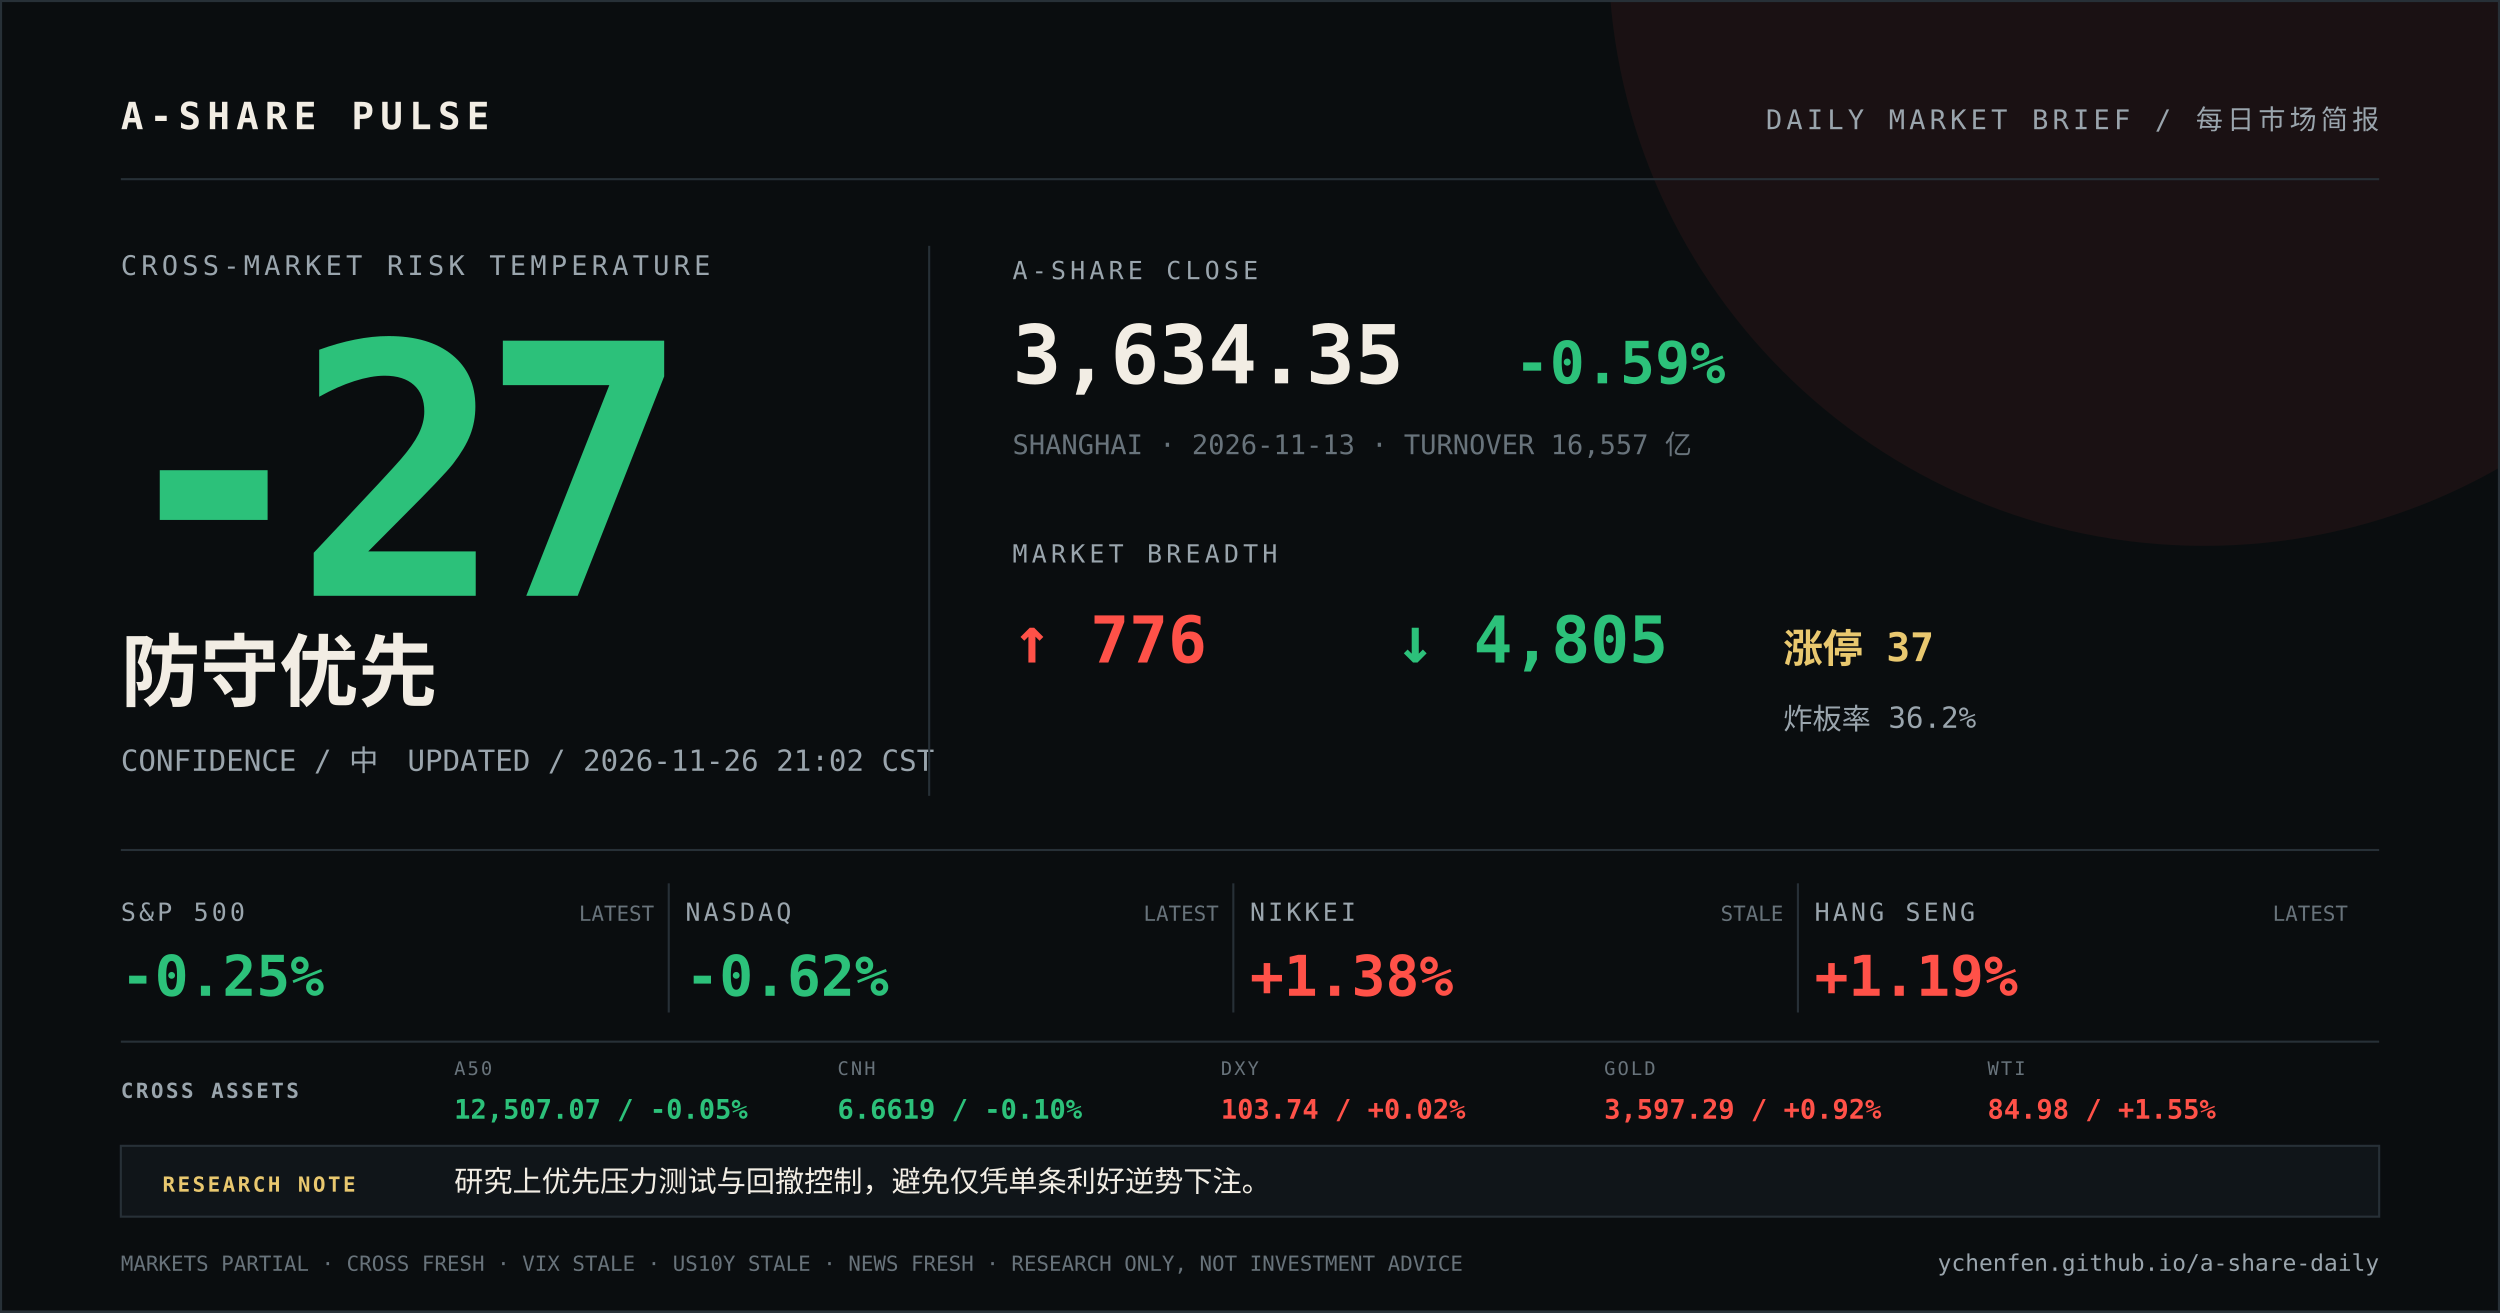
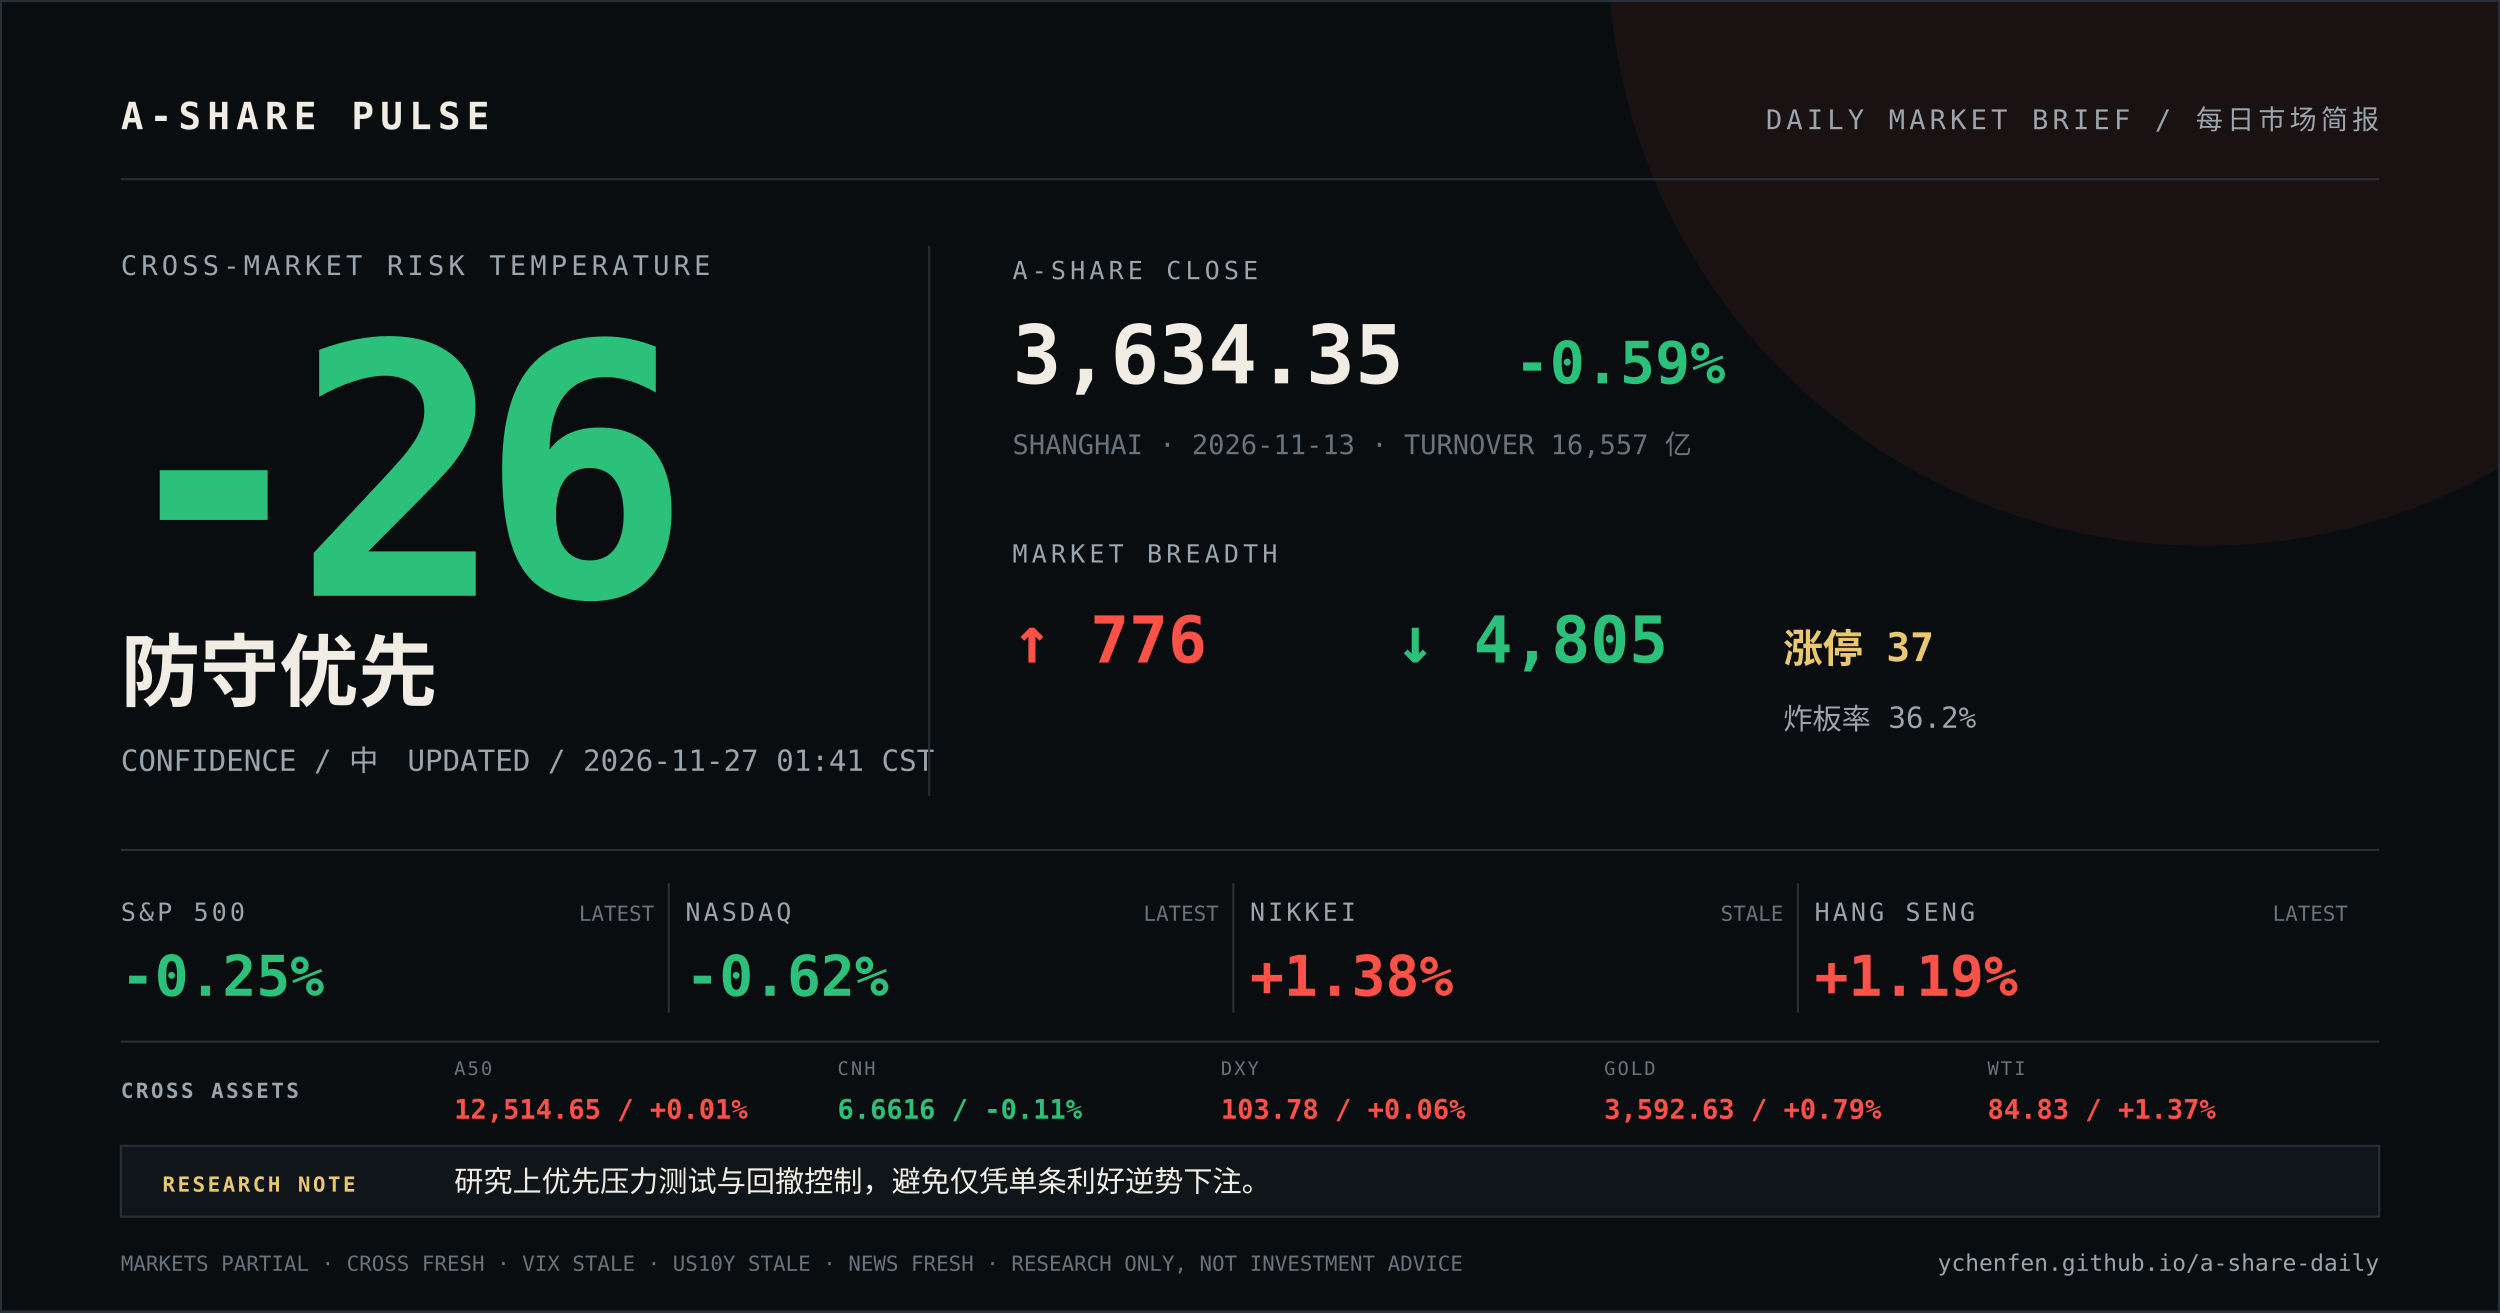
<svg xmlns="http://www.w3.org/2000/svg" width="1200" height="630" viewBox="0 0 1200 630">
  <rect width="1200" height="630" fill="#0a0d0f" />
  <circle cx="1058" cy="-24" r="286" fill="#ff5148" opacity="0.07" />
  <path d="M0 0H1200V630H0Z" fill="none" stroke="#273037" stroke-width="2" />
  <g font-family="DIN Alternate, SFMono-Regular, Menlo, monospace">
    <text x="58" y="62" fill="#f2ede4" font-size="18" font-weight="700" letter-spacing="3">A-SHARE PULSE</text>
    <text x="1142" y="62" fill="#9aa5ad" font-size="13" text-anchor="end" letter-spacing="2">DAILY MARKET BRIEF / 每日市场简报</text>
    <line x1="58" y1="86" x2="1142" y2="86" stroke="#273037" />
    <text x="58" y="132" fill="#9aa5ad" font-size="13" letter-spacing="2">CROSS-MARKET RISK TEMPERATURE</text>
-     <text x="52" y="286" fill="#2cc17a" font-size="168" font-weight="800" letter-spacing="-12">-27</text>
+     <text x="52" y="286" fill="#2cc17a" font-size="168" font-weight="800" letter-spacing="-12">-26</text>
    <text x="58" y="336" fill="#f2ede4" font-size="38" font-weight="700">防守优先</text>
-     <text x="58" y="370" fill="#9aa5ad" font-size="14">CONFIDENCE / 中　UPDATED / 2026-11-26 21:02 CST</text>
+     <text x="58" y="370" fill="#9aa5ad" font-size="14">CONFIDENCE / 中　UPDATED / 2026-11-27 01:41 CST</text>
    <line x1="446" y1="118" x2="446" y2="382" stroke="#273037" />
    <text x="486" y="134" fill="#9aa5ad" font-size="12" letter-spacing="2">A-SHARE CLOSE</text>
    <text x="486" y="184" fill="#f2ede4" font-size="39" font-weight="700">3,634.35</text>
    <text x="727" y="184" fill="#2cc17a" font-size="28" font-weight="700">-0.59%</text>
    <text x="486" y="218" fill="#68737b" font-size="13">SHANGHAI · 2026-11-13 · TURNOVER 16,557 亿</text>
    <text x="486" y="270" fill="#9aa5ad" font-size="12" letter-spacing="2">MARKET BREADTH</text>
    <text x="486" y="318" fill="#ff5148" font-size="31" font-weight="700">↑ 776</text>
    <text x="670" y="318" fill="#2cc17a" font-size="31" font-weight="700">↓ 4,805</text>
    <text x="856" y="318" fill="#e9c86f" font-size="19" font-weight="700">涨停 37</text>
    <text x="856" y="350" fill="#9aa5ad" font-size="14">炸板率 36.2%</text>
    <line x1="58" y1="408" x2="1142" y2="408" stroke="#273037" />
    <text x="58" y="442" fill="#9aa5ad" font-size="12" letter-spacing="1.5">S&amp;P 500</text>
    <text x="58" y="478" fill="#2cc17a" font-size="27" font-weight="700">-0.25%</text>
    <text x="314" y="442" fill="#68737b" font-size="10" text-anchor="end">LATEST</text>
    <line x1="321" y1="424" x2="321" y2="486" stroke="#273037" />
    <text x="329" y="442" fill="#9aa5ad" font-size="12" letter-spacing="1.5">NASDAQ</text>
    <text x="329" y="478" fill="#2cc17a" font-size="27" font-weight="700">-0.62%</text>
    <text x="585" y="442" fill="#68737b" font-size="10" text-anchor="end">LATEST</text>
    <line x1="592" y1="424" x2="592" y2="486" stroke="#273037" />
    <text x="600" y="442" fill="#9aa5ad" font-size="12" letter-spacing="1.5">NIKKEI</text>
    <text x="600" y="478" fill="#ff5148" font-size="27" font-weight="700">+1.38%</text>
    <text x="856" y="442" fill="#68737b" font-size="10" text-anchor="end">STALE</text>
    <line x1="863" y1="424" x2="863" y2="486" stroke="#273037" />
    <text x="871" y="442" fill="#9aa5ad" font-size="12" letter-spacing="1.5">HANG SENG</text>
    <text x="871" y="478" fill="#ff5148" font-size="27" font-weight="700">+1.19%</text>
    <text x="1127" y="442" fill="#68737b" font-size="10" text-anchor="end">LATEST</text>
    <line x1="58" y1="500" x2="1142" y2="500" stroke="#273037" />
    <text x="58" y="527" fill="#9aa5ad" font-size="10" font-weight="700" letter-spacing="1.2">CROSS ASSETS</text>
    <text x="218" y="516" fill="#68737b" font-size="9" letter-spacing="1">A50</text>
-     <text x="218" y="537" fill="#2cc17a" font-size="13" font-weight="700">12,507.07 / -0.05%</text>
+     <text x="218" y="537" fill="#ff5148" font-size="13" font-weight="700">12,514.65 / +0.01%</text>
    <text x="402" y="516" fill="#68737b" font-size="9" letter-spacing="1">CNH</text>
-     <text x="402" y="537" fill="#2cc17a" font-size="13" font-weight="700">6.6619 / -0.10%</text>
+     <text x="402" y="537" fill="#2cc17a" font-size="13" font-weight="700">6.6616 / -0.11%</text>
    <text x="586" y="516" fill="#68737b" font-size="9" letter-spacing="1">DXY</text>
-     <text x="586" y="537" fill="#ff5148" font-size="13" font-weight="700">103.74 / +0.02%</text>
+     <text x="586" y="537" fill="#ff5148" font-size="13" font-weight="700">103.78 / +0.06%</text>
    <text x="770" y="516" fill="#68737b" font-size="9" letter-spacing="1">GOLD</text>
-     <text x="770" y="537" fill="#ff5148" font-size="13" font-weight="700">3,597.29 / +0.92%</text>
+     <text x="770" y="537" fill="#ff5148" font-size="13" font-weight="700">3,592.63 / +0.79%</text>
    <text x="954" y="516" fill="#68737b" font-size="9" letter-spacing="1">WTI</text>
-     <text x="954" y="537" fill="#ff5148" font-size="13" font-weight="700">84.98 / +1.55%</text>
+     <text x="954" y="537" fill="#ff5148" font-size="13" font-weight="700">84.83 / +1.37%</text>
    <rect x="58" y="550" width="1084" height="34" fill="#101519" stroke="#273037" />
    <text x="78" y="572" fill="#e9c86f" font-size="10" font-weight="700" letter-spacing="1.2">RESEARCH NOTE</text>
    <text x="218" y="572" fill="#f2ede4" font-size="14">研究上优先压力测试与回撤控制，避免仅凭单条利好逆势下注。</text>
    <text x="58" y="610" fill="#68737b" font-size="10">MARKETS PARTIAL · CROSS FRESH · VIX STALE · US10Y STALE · NEWS FRESH · RESEARCH ONLY, NOT INVESTMENT ADVICE</text>
    <text x="1142" y="610" fill="#9aa5ad" font-size="11" text-anchor="end">ychenfen.github.io/a-share-daily</text>
  </g>
</svg>
